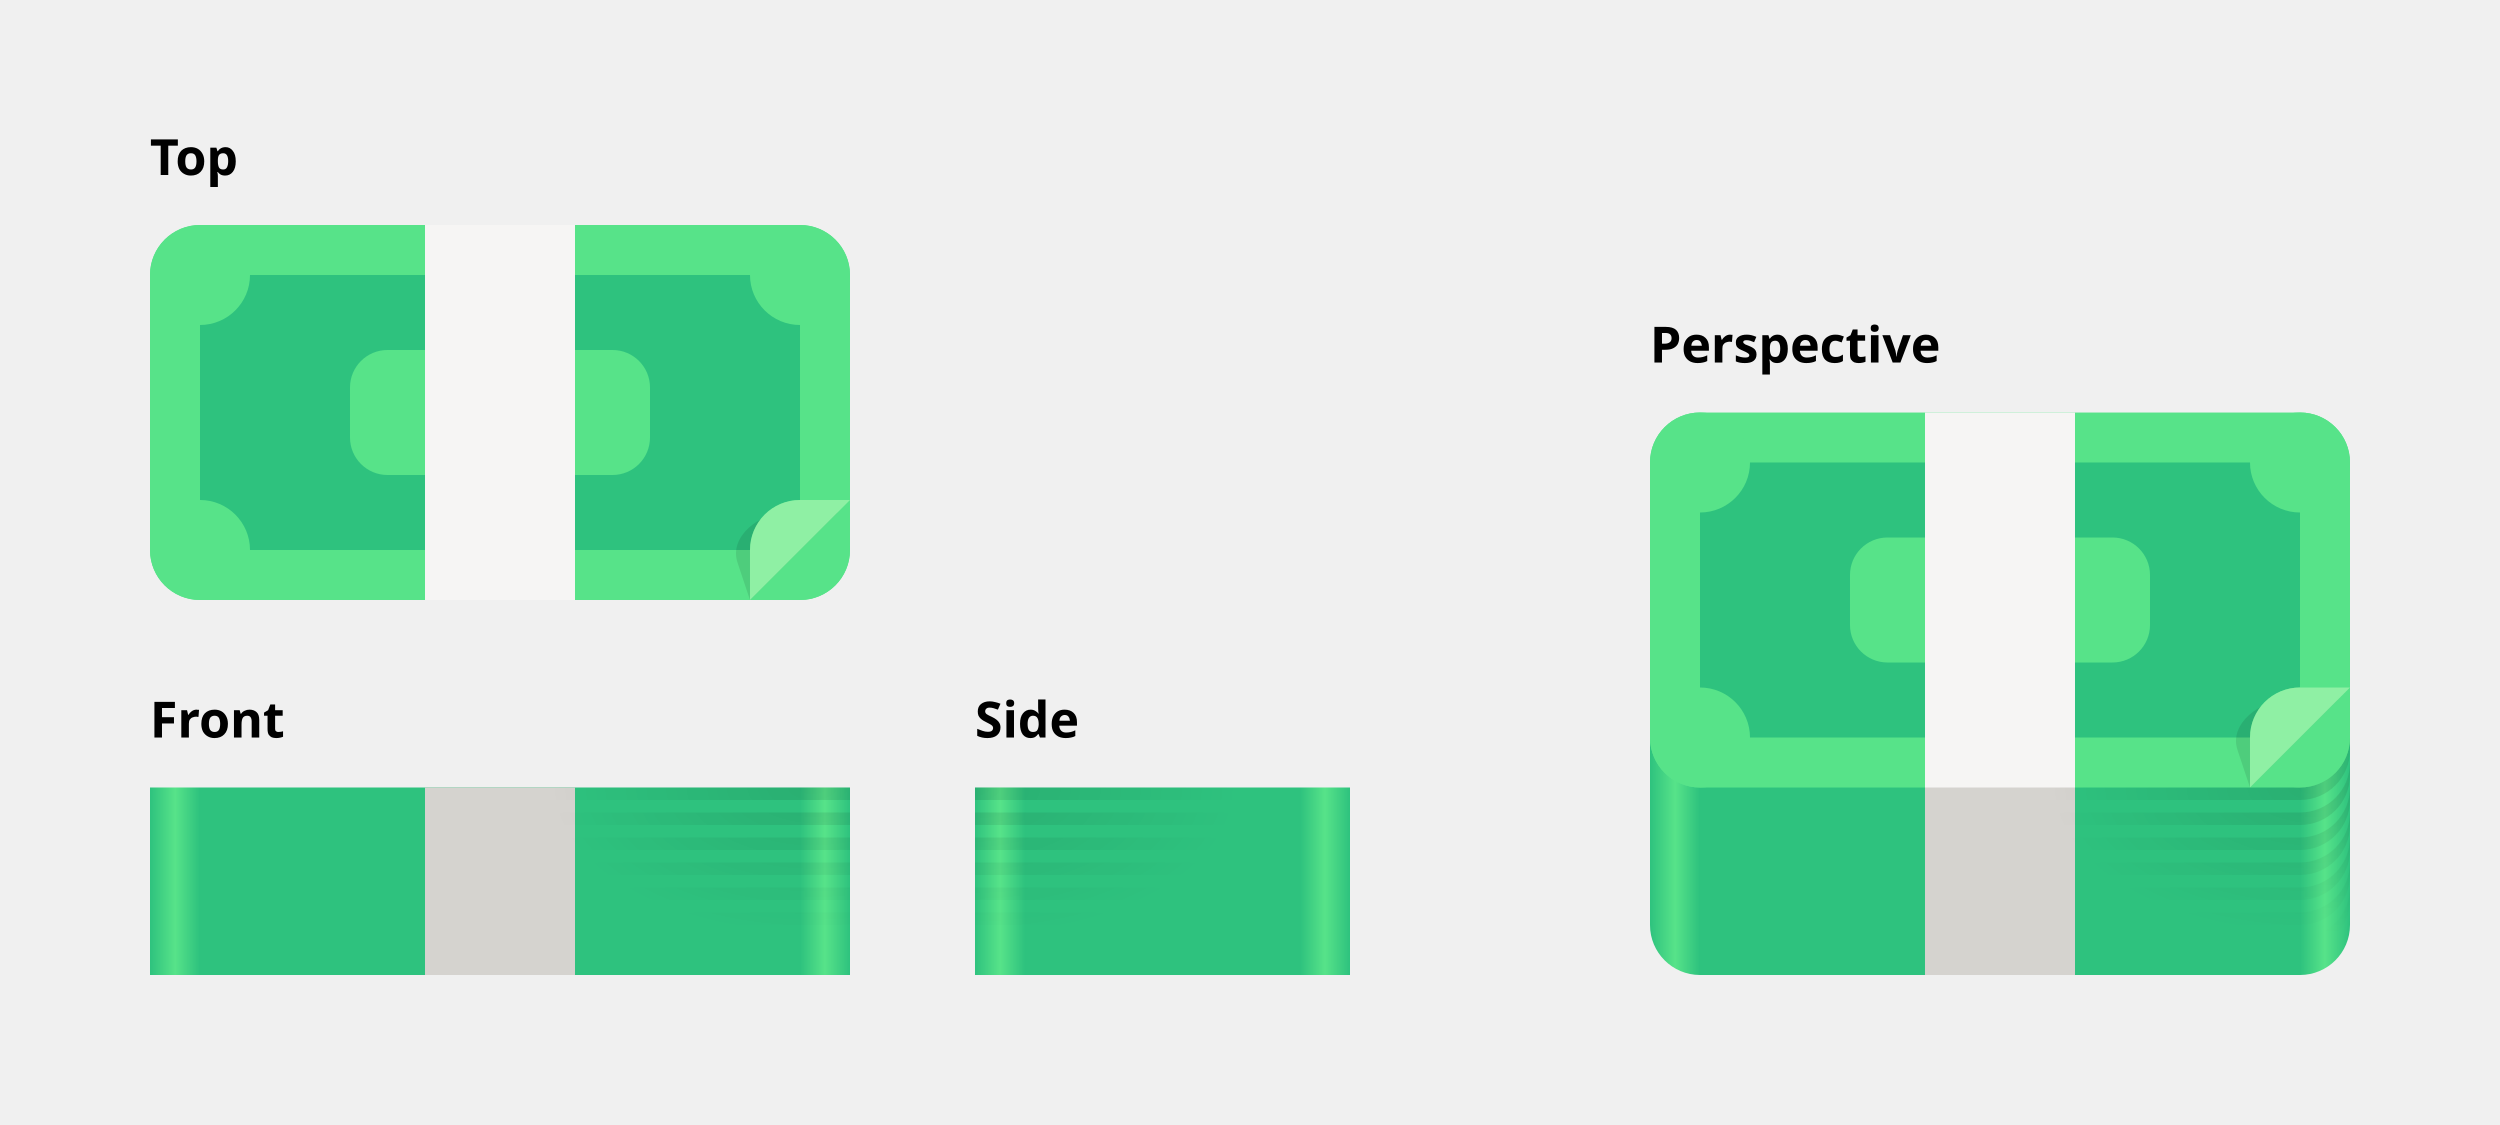
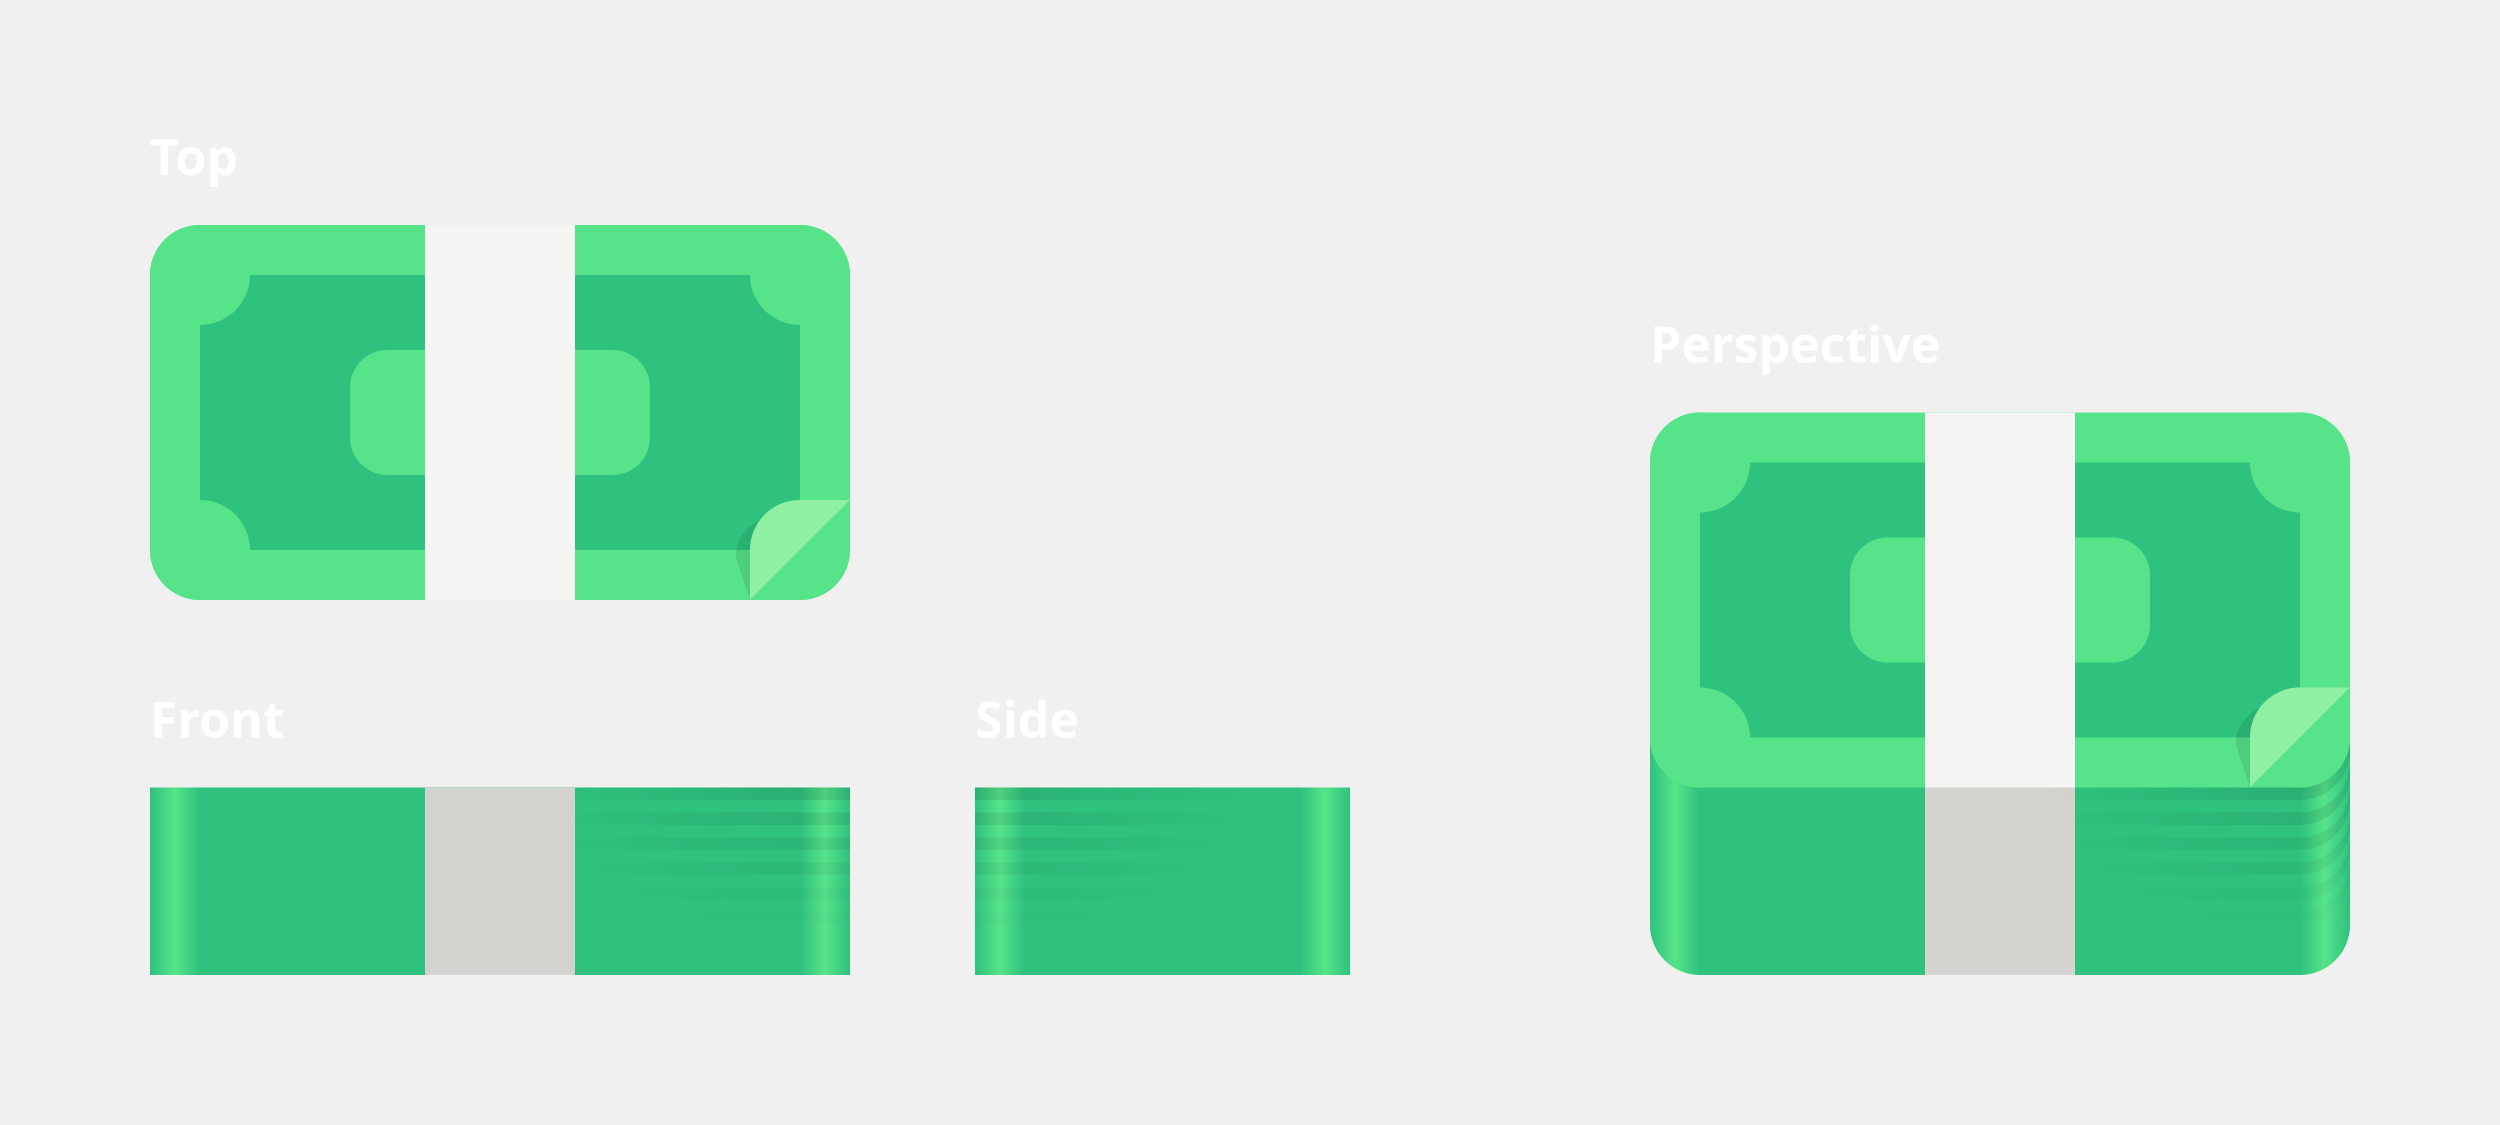
<svg xmlns="http://www.w3.org/2000/svg" xmlns:xlink="http://www.w3.org/1999/xlink" width="800" height="360" viewBox="0 0 211.667 95.25" version="1.1" id="svg5371">
  <defs id="defs5365">
    <linearGradient y2="172" x2="480" y1="172" x1="32" gradientTransform="translate(0,40)" gradientUnits="userSpaceOnUse" id="linearGradient4006" xlink:href="#linearGradient1334" />
    <linearGradient id="linearGradient1334">
      <stop style="stop-color:#2ec27e;stop-opacity:1;" offset="0" id="stop1330" />
      <stop id="stop1338" offset="0.036" style="stop-color:#57e389;stop-opacity:1" />
      <stop style="stop-color:#2ec27e;stop-opacity:1;" offset="0.071" id="stop1340" />
      <stop id="stop1342" offset="0.929" style="stop-color:#2ec27e;stop-opacity:1;" />
      <stop style="stop-color:#57e389;stop-opacity:1" offset="0.964" id="stop1344" />
      <stop style="stop-color:#2ec27e;stop-opacity:1" offset="1" id="stop1332" />
    </linearGradient>
    <radialGradient r="224" fy="51.544" fx="448.01" cy="51.544" cx="448.01" gradientTransform="matrix(0.1872787,0,0,0.1057118,30.08929,82.29923)" gradientUnits="userSpaceOnUse" id="radialGradient4008" xlink:href="#linearGradient2238" />
    <linearGradient id="linearGradient2238">
      <stop style="stop-color:#000000;stop-opacity:1;" offset="0" id="stop2240" />
      <stop style="stop-color:#000000;stop-opacity:0;" offset="1" id="stop2242" />
    </linearGradient>
    <radialGradient r="224" fy="53.931" fx="159.713" cy="53.931" cx="159.713" gradientTransform="matrix(0.09910164,0,0,0.05593919,66.72221,164.1998)" gradientUnits="userSpaceOnUse" id="radialGradient3803" xlink:href="#linearGradient2238" />
    <linearGradient y2="172" x2="480" y1="172" x1="32" gradientTransform="matrix(0.07087053,0,0,0.06614561,80.28215,169.5979)" gradientUnits="userSpaceOnUse" id="linearGradient3805" xlink:href="#linearGradient3747" />
    <linearGradient id="linearGradient3747">
      <stop id="stop3735" offset="0" style="stop-color:#2ec27e;stop-opacity:1;" />
      <stop style="stop-color:#57e389;stop-opacity:1" offset="0.067" id="stop3737" />
      <stop id="stop3739" offset="0.133" style="stop-color:#2ec27e;stop-opacity:1;" />
      <stop style="stop-color:#2ec27e;stop-opacity:1;" offset="0.867" id="stop3741" />
      <stop id="stop3743" offset="0.933" style="stop-color:#57e389;stop-opacity:1" />
      <stop id="stop3745" offset="1" style="stop-color:#2ec27e;stop-opacity:1" />
    </linearGradient>
    <linearGradient y2="172" x2="480" y1="172" x1="32" gradientTransform="matrix(0.5,0,0,0.2499992,1664,4001)" gradientUnits="userSpaceOnUse" id="linearGradient3809" xlink:href="#linearGradient1334" />
    <radialGradient r="224" fy="51.544" fx="448.01" cy="51.544" cx="448.01" gradientTransform="matrix(0.3745574,0,0,0.2114237,1724.178,3980.598)" gradientUnits="userSpaceOnUse" id="radialGradient3807" xlink:href="#linearGradient2238" />
  </defs>
  <g id="layer1" transform="translate(-4.56e-6,-100.5417)">
    <g id="g5167" style="display:inline;enable-background:new" transform="matrix(0.2645833,0,0,0.2645833,-431.8,-889)">
      <rect ry="0" rx="0" y="3992" x="1680" height="60" width="224" id="rect5161" style="display:inline;fill:url(#linearGradient3809);fill-opacity:1;stroke:none;stroke-width:0.354;stroke-linejoin:round;stroke-miterlimit:4;stroke-dasharray:1.414, 0.707;stroke-dashoffset:0;stroke-opacity:1;enable-background:new" />
      <rect y="3992" x="1768" height="60" width="48" id="rect5163" style="display:inline;fill:#d5d3cf;fill-opacity:1;stroke:none;stroke-width:0.612;stroke-linejoin:round;stroke-miterlimit:4;stroke-dasharray:2.449, 1.225;stroke-dashoffset:0;stroke-opacity:1;enable-background:new" />
      <path id="path5165" style="display:inline;opacity:0.104;fill:url(#radialGradient3807);fill-opacity:1;stroke:none;stroke-width:0.5;stroke-linejoin:round;stroke-miterlimit:4;stroke-dasharray:2, 1;stroke-dashoffset:0;stroke-opacity:1;enable-background:new" d="m 1680,3992 v 4 h 224 v -4 z m 0,8 v 4 h 224 v -4 z m 0,8 v 4 h 224 v -4 z m 0,8 v 4 h 224 v -4 z m 0,8 v 4 h 224 v -4 z m 0,8 v 4 h 224 v -4 z m 0,8 v 4 h 224 v -4 z m 0,8 v 4 h 224 v -4 z" />
    </g>
    <rect ry="0" rx="0" y="167.217" x="82.55" height="15.875" width="31.75" id="rect5169" style="display:inline;fill:url(#linearGradient3805);fill-opacity:1;stroke:none;stroke-width:0.068;stroke-linejoin:round;stroke-miterlimit:4;stroke-dasharray:0.274, 0.137;stroke-dashoffset:0;stroke-opacity:1;enable-background:new" />
    <path id="path5171" style="display:inline;opacity:0.104;fill:url(#radialGradient3803);fill-opacity:1;stroke:none;stroke-width:0.132;stroke-linejoin:round;stroke-miterlimit:4;stroke-dasharray:0.529, 0.265;stroke-dashoffset:0;stroke-opacity:1;enable-background:new" d="m 82.55,167.217 v 1.058 H 114.3 v -1.058 z m 0,2.117 v 1.058 H 114.3 v -1.058 z m 0,2.117 v 1.058 H 114.3 v -1.058 z m 0,2.117 v 1.058 H 114.3 v -1.058 z m 0,2.117 v 1.058 H 114.3 v -1.058 z m 0,2.117 v 1.058 H 114.3 v -1.058 z m 0,2.117 v 1.058 H 114.3 v -1.058 z m 0,2.117 v 1.058 H 114.3 v -1.058 z" />
    <g transform="matrix(0.2645833,0,0,0.2645833,-431.8,-891.1167)" id="g5199" style="display:inline;enable-background:new">
      <g style="display:inline;enable-background:new" transform="matrix(2,0,0,2,-2272,-3244)" id="g5195">
        <rect ry="8" rx="8" y="3532" x="1976" height="60" width="112" id="rect5173" style="fill:#57e389;fill-opacity:1;stroke:none;stroke-width:0.25;stroke-linejoin:round;stroke-miterlimit:4;stroke-dasharray:1, 0.5;stroke-dashoffset:0;stroke-opacity:1" />
        <rect style="fill:#2ec27e;fill-opacity:1;stroke:none;stroke-width:0.25;stroke-linejoin:round;stroke-miterlimit:4;stroke-dasharray:1, 0.5;stroke-dashoffset:0;stroke-opacity:1" id="rect5175" width="96" height="44" x="1984" y="3540" />
        <circle r="14" cy="3562" cx="2032" id="circle5177" style="fill:#57e389;fill-opacity:1;stroke:none;stroke-width:0.25;stroke-linejoin:round;stroke-miterlimit:4;stroke-dasharray:1, 0.5;stroke-dashoffset:0;stroke-opacity:1" />
        <g transform="matrix(0.25,0,0,0.25,1968,3561)" id="g5187">
          <circle r="32" cy="-84" cx="64" id="circle5179" style="opacity:1;fill:#57e389;fill-opacity:1;stroke:none;stroke-width:1;stroke-linejoin:round;stroke-miterlimit:4;stroke-dasharray:4, 2;stroke-dashoffset:0;stroke-opacity:1" />
          <circle style="opacity:1;fill:#57e389;fill-opacity:1;stroke:none;stroke-width:1;stroke-linejoin:round;stroke-miterlimit:4;stroke-dasharray:4, 2;stroke-dashoffset:0;stroke-opacity:1" id="circle5181" cx="64" cy="92" r="32" />
          <circle style="opacity:1;fill:#57e389;fill-opacity:1;stroke:none;stroke-width:1;stroke-linejoin:round;stroke-miterlimit:4;stroke-dasharray:4, 2;stroke-dashoffset:0;stroke-opacity:1" id="circle5183" cx="448" cy="-84" r="32" />
          <circle r="32" cy="92" cx="448" id="circle5185" style="opacity:1;fill:#57e389;fill-opacity:1;stroke:none;stroke-width:1;stroke-linejoin:round;stroke-miterlimit:4;stroke-dasharray:4, 2;stroke-dashoffset:0;stroke-opacity:1" />
        </g>
        <rect ry="6" rx="6" y="3552" x="2008" height="20" width="48" id="rect5189" style="fill:#57e389;fill-opacity:1;stroke:none;stroke-width:0.25;stroke-linejoin:round;stroke-miterlimit:4;stroke-dasharray:1, 0.5;stroke-dashoffset:0;stroke-opacity:1" />
        <path id="path5191" d="m 2078,3578 c -4.418,0 -9.397,3.808 -8,8 l 2,6 14,-14 z" style="display:inline;opacity:0.1;fill:#000000;fill-opacity:1;stroke:none;stroke-width:0.25;stroke-linejoin:round;stroke-miterlimit:4;stroke-dasharray:1, 0.5;stroke-dashoffset:0;stroke-opacity:1;enable-background:new" />
        <path id="path5193" d="m 2080,3576 c -4.418,0 -8,3.582 -8,8 v 8 l 16,-16 z" style="display:inline;fill:#8ff0a4;fill-opacity:1;stroke:none;stroke-width:0.25;stroke-linejoin:round;stroke-miterlimit:4;stroke-dasharray:1, 0.5;stroke-dashoffset:0;stroke-opacity:1;enable-background:new" />
      </g>
      <rect y="3820" x="1768" height="120" width="48" id="rect5197" style="display:inline;fill:#f6f5f4;fill-opacity:1;stroke:none;stroke-width:0.433;stroke-linejoin:round;stroke-miterlimit:4;stroke-dasharray:1.732, 0.866;stroke-dashoffset:0;stroke-opacity:1;enable-background:new" />
    </g>
-     <text id="text5203" y="115.358" x="12.7" style="font-style:normal;font-variant:normal;font-weight:800;font-stretch:normal;font-size:4.233px;line-height:1.25;font-family:Cantarell;-inkscape-font-specification:'Cantarell Ultra-Bold';text-align:start;text-anchor:start;display:inline;fill:#000000;fill-opacity:1;stroke:none;stroke-width:0.265;enable-background:new;" xml:space="preserve">
-       <tspan style="font-weight:800;stroke-width:0.265;font-size:4.233px;-inkscape-font-specification:'Cantarell Ultra-Bold';font-family:Cantarell;font-style:normal;font-stretch:normal;font-variant:normal;" y="115.358" x="12.7" id="tspan5201">Top</tspan>
+     <text id="text5203" y="115.358" x="12.7" style="font-style:normal;font-variant:normal;font-weight:800;font-stretch:normal;font-size:4.233px;line-height:1.25;font-family:Cantarell;-inkscape-font-specification:'Cantarell Ultra-Bold';text-align:start;text-anchor:start;display:inline;fill:#ffffff;fill-opacity:1;stroke:none;stroke-width:0.265;enable-background:new" xml:space="preserve">
+       <tspan style="font-weight:800;stroke-width:0.265;font-size:4.233px;-inkscape-font-specification:'Cantarell Ultra-Bold';font-family:Cantarell;font-style:normal;font-stretch:normal;font-variant:normal;fill:#ffffff" y="115.358" x="12.7" id="tspan5201">Top</tspan>
    </text>
-     <text xml:space="preserve" style="font-style:normal;font-variant:normal;font-weight:800;font-stretch:normal;font-size:4.233px;line-height:1.25;font-family:Cantarell;-inkscape-font-specification:'Cantarell Ultra-Bold';text-align:start;text-anchor:start;display:inline;fill:#000000;fill-opacity:1;stroke:none;stroke-width:0.265;enable-background:new;" x="12.7" y="162.983" id="text5207">
-       <tspan id="tspan5205" x="12.7" y="162.983" style="font-weight:800;stroke-width:0.265;font-size:4.233px;-inkscape-font-specification:'Cantarell Ultra-Bold';font-family:Cantarell;font-style:normal;font-stretch:normal;font-variant:normal;">Front</tspan>
+     <text xml:space="preserve" style="font-style:normal;font-variant:normal;font-weight:800;font-stretch:normal;font-size:4.233px;line-height:1.25;font-family:Cantarell;-inkscape-font-specification:'Cantarell Ultra-Bold';text-align:start;text-anchor:start;display:inline;fill:#ffffff;fill-opacity:1;stroke:none;stroke-width:0.265;enable-background:new" x="12.7" y="162.983" id="text5207">
+       <tspan id="tspan5205" x="12.7" y="162.983" style="font-weight:800;stroke-width:0.265;font-size:4.233px;-inkscape-font-specification:'Cantarell Ultra-Bold';font-family:Cantarell;font-style:normal;font-stretch:normal;font-variant:normal;fill:#ffffff">Front</tspan>
    </text>
-     <text id="text5211" y="162.983" x="82.55" style="font-style:normal;font-variant:normal;font-weight:800;font-stretch:normal;font-size:4.233px;line-height:1.25;font-family:Cantarell;-inkscape-font-specification:'Cantarell Ultra-Bold';text-align:start;text-anchor:start;display:inline;fill:#000000;fill-opacity:1;stroke:none;stroke-width:0.265;enable-background:new;" xml:space="preserve">
-       <tspan style="font-weight:800;stroke-width:0.265;font-size:4.233px;-inkscape-font-specification:'Cantarell Ultra-Bold';font-family:Cantarell;font-style:normal;font-stretch:normal;font-variant:normal;" y="162.983" x="82.55" id="tspan5209">Side</tspan>
+     <text id="text5211" y="162.983" x="82.55" style="font-style:normal;font-variant:normal;font-weight:800;font-stretch:normal;font-size:4.233px;line-height:1.25;font-family:Cantarell;-inkscape-font-specification:'Cantarell Ultra-Bold';text-align:start;text-anchor:start;display:inline;fill:#ffffff;fill-opacity:1;stroke:none;stroke-width:0.265;enable-background:new" xml:space="preserve">
+       <tspan style="font-weight:800;stroke-width:0.265;font-size:4.233px;-inkscape-font-specification:'Cantarell Ultra-Bold';font-family:Cantarell;font-style:normal;font-stretch:normal;font-variant:normal;fill:#ffffff" y="162.983" x="82.55" id="tspan5209">Side</tspan>
    </text>
    <g id="g5250" transform="matrix(0.5291667,0,0,0.5291667,-800.1,-1746.25)" style="display:inline;enable-background:new">
      <g transform="matrix(0.25,0,0,0.25,1768,3585)" id="g5248" style="display:inline;enable-background:new">
        <rect ry="32" rx="32" y="4" x="32" height="240" width="448" id="rect5215" style="opacity:1;fill:url(#linearGradient4006);fill-opacity:1;stroke:none;stroke-width:1;stroke-linejoin:round;stroke-miterlimit:4;stroke-dasharray:4, 2;stroke-dashoffset:0;stroke-opacity:1" />
        <rect style="opacity:1;fill:#57e389;fill-opacity:1;stroke:none;stroke-width:1;stroke-linejoin:round;stroke-miterlimit:4;stroke-dasharray:4, 2;stroke-dashoffset:0;stroke-opacity:1" id="rect5217" width="448" height="240" x="32" y="-116" rx="32" ry="32" />
        <rect y="-84" x="64" height="176" width="384" id="rect5219" style="opacity:1;fill:#2ec27e;fill-opacity:1;stroke:none;stroke-width:1;stroke-linejoin:round;stroke-miterlimit:4;stroke-dasharray:4, 2;stroke-dashoffset:0;stroke-opacity:1" />
        <circle style="opacity:1;fill:#57e389;fill-opacity:1;stroke:none;stroke-width:1;stroke-linejoin:round;stroke-miterlimit:4;stroke-dasharray:4, 2;stroke-dashoffset:0;stroke-opacity:1" id="circle5221" cx="256" cy="4" r="56" />
        <g id="g5231">
          <circle style="opacity:1;fill:#57e389;fill-opacity:1;stroke:none;stroke-width:1;stroke-linejoin:round;stroke-miterlimit:4;stroke-dasharray:4, 2;stroke-dashoffset:0;stroke-opacity:1" id="circle5223" cx="64" cy="-84" r="32" />
          <circle r="32" cy="92" cx="64" id="circle5225" style="opacity:1;fill:#57e389;fill-opacity:1;stroke:none;stroke-width:1;stroke-linejoin:round;stroke-miterlimit:4;stroke-dasharray:4, 2;stroke-dashoffset:0;stroke-opacity:1" />
          <circle r="32" cy="-84" cx="448" id="circle5227" style="opacity:1;fill:#57e389;fill-opacity:1;stroke:none;stroke-width:1;stroke-linejoin:round;stroke-miterlimit:4;stroke-dasharray:4, 2;stroke-dashoffset:0;stroke-opacity:1" />
          <circle style="opacity:1;fill:#57e389;fill-opacity:1;stroke:none;stroke-width:1;stroke-linejoin:round;stroke-miterlimit:4;stroke-dasharray:4, 2;stroke-dashoffset:0;stroke-opacity:1" id="circle5229" cx="448" cy="92" r="32" />
        </g>
        <rect style="opacity:1;fill:#57e389;fill-opacity:1;stroke:none;stroke-width:1;stroke-linejoin:round;stroke-miterlimit:4;stroke-dasharray:4, 2;stroke-dashoffset:0;stroke-opacity:1" id="rect5233" width="192" height="80" x="160" y="-36" rx="24" ry="24" />
        <g id="g5240" transform="matrix(0.5,0,0,1,128,0)" style="fill:#f6f5f4;stroke-width:1.414">
          <rect y="-116" x="160" height="360" width="192" id="rect5235" style="opacity:1;fill:#f6f5f4;fill-opacity:1;stroke:none;stroke-width:1.5;stroke-linejoin:round;stroke-miterlimit:4;stroke-dasharray:6, 3;stroke-dashoffset:0;stroke-opacity:1" />
          <rect style="opacity:1;fill:#d5d3cf;fill-opacity:1;stroke:none;stroke-width:1.732;stroke-linejoin:round;stroke-miterlimit:4;stroke-dasharray:6.928, 3.464;stroke-dashoffset:0;stroke-opacity:1" id="rect5237" width="192" height="120" x="160" y="124" />
        </g>
        <path style="display:inline;opacity:0.1;fill:#000000;fill-opacity:1;stroke:none;stroke-width:1;stroke-linejoin:round;stroke-miterlimit:4;stroke-dasharray:4, 2;stroke-dashoffset:0;stroke-opacity:1;enable-background:new" d="m 440,68 c -17.673,0 -37.589,15.234 -32,32 l 8,24 56,-56 z" id="path5242" />
        <path style="display:inline;opacity:1;fill:#8ff0a4;fill-opacity:1;stroke:none;stroke-width:1;stroke-linejoin:round;stroke-miterlimit:4;stroke-dasharray:4, 2;stroke-dashoffset:0;stroke-opacity:1;enable-background:new" d="m 448,272 c -17.673,0 -32,14.327 -32,32 v 32 l 64,-64 z" transform="translate(0,-212)" id="path5244" />
        <path style="display:inline;opacity:0.104;fill:url(#radialGradient4008);fill-opacity:1;stroke:none;stroke-width:0.25;stroke-linejoin:round;stroke-miterlimit:4;stroke-dasharray:1, 0.5;stroke-dashoffset:0;stroke-opacity:1;enable-background:new" d="m 8,80 v 2 c 0,4.432 3.568,8 8,8 h 96 c 4.432,0 8,-3.568 8,-8 v -2 c 0,4.432 -3.568,8 -8,8 H 16 C 11.568,88 8,84.432 8,80 Z m 0,4 v 2 c 0,4.432 3.568,8 8,8 h 96 c 4.432,0 8,-3.568 8,-8 v -2 c 0,4.432 -3.568,8 -8,8 H 16 C 11.568,92 8,88.432 8,84 Z m 0,4 v 2 c 0,4.432 3.568,8 8,8 h 96 c 4.432,0 8,-3.568 8,-8 v -2 c 0,4.432 -3.568,8 -8,8 H 16 C 11.568,96 8,92.432 8,88 Z m 0,4 v 2 c 0,4.432 3.568,8 8,8 h 96 c 4.432,0 8,-3.568 8,-8 v -2 c 0,4.432 -3.568,8 -8,8 H 16 c -4.432,0 -8,-3.568 -8,-8 z m 0,4 v 2 c 0,4.432 3.568,8 8,8 h 96 c 4.432,0 8,-3.568 8,-8 v -2 c 0,4.432 -3.568,8 -8,8 H 16 c -4.432,0 -8,-3.568 -8,-8 z m 0,4 v 2 c 0,4.432 3.568,8 8,8 h 96 c 4.432,0 8,-3.568 8,-8 v -2 c 0,4.432 -3.568,8 -8,8 H 16 c -4.432,0 -8,-3.568 -8,-8 z m 0,4 v 2 c 0,4.432 3.568,8 8,8 h 96 c 4.432,0 8,-3.568 8,-8 v -2 c 0,4.432 -3.568,8 -8,8 H 16 c -4.432,0 -8,-3.568 -8,-8 z m 0,4 v 2 c 0,4.432 3.568,8 8,8 h 96 c 4.432,0 8,-3.568 8,-8 v -2 c 0,4.432 -3.568,8 -8,8 H 16 c -4.432,0 -8,-3.568 -8,-8 z" transform="matrix(4,0,0,4,-3.7060545e-7,-228)" id="path5246" />
      </g>
    </g>
-     <text xml:space="preserve" style="font-style:normal;font-variant:normal;font-weight:normal;font-stretch:normal;font-size:4.233px;line-height:1.25;font-family:Cantarell;-inkscape-font-specification:Cantarell;text-align:start;text-anchor:start;display:inline;fill:#000000;fill-opacity:1;stroke:none;stroke-width:0.265;enable-background:new" x="139.7" y="131.233" id="text5254">
-       <tspan id="tspan5252" x="139.7" y="131.233" style="font-style:normal;font-variant:normal;font-weight:800;font-stretch:normal;font-size:4.233px;font-family:Cantarell;-inkscape-font-specification:'Cantarell Ultra-Bold';stroke-width:0.265">Perspective</tspan>
+     <text xml:space="preserve" style="font-style:normal;font-variant:normal;font-weight:normal;font-stretch:normal;font-size:4.233px;line-height:1.25;font-family:Cantarell;-inkscape-font-specification:Cantarell;text-align:start;text-anchor:start;display:inline;fill:#ffffff;fill-opacity:1;stroke:none;stroke-width:0.265;enable-background:new" x="139.7" y="131.233" id="text5254">
+       <tspan id="tspan5252" x="139.7" y="131.233" style="font-style:normal;font-variant:normal;font-weight:800;font-stretch:normal;font-size:4.233px;font-family:Cantarell;-inkscape-font-specification:'Cantarell Ultra-Bold';stroke-width:0.265;fill:#ffffff">Perspective</tspan>
    </text>
  </g>
</svg>
